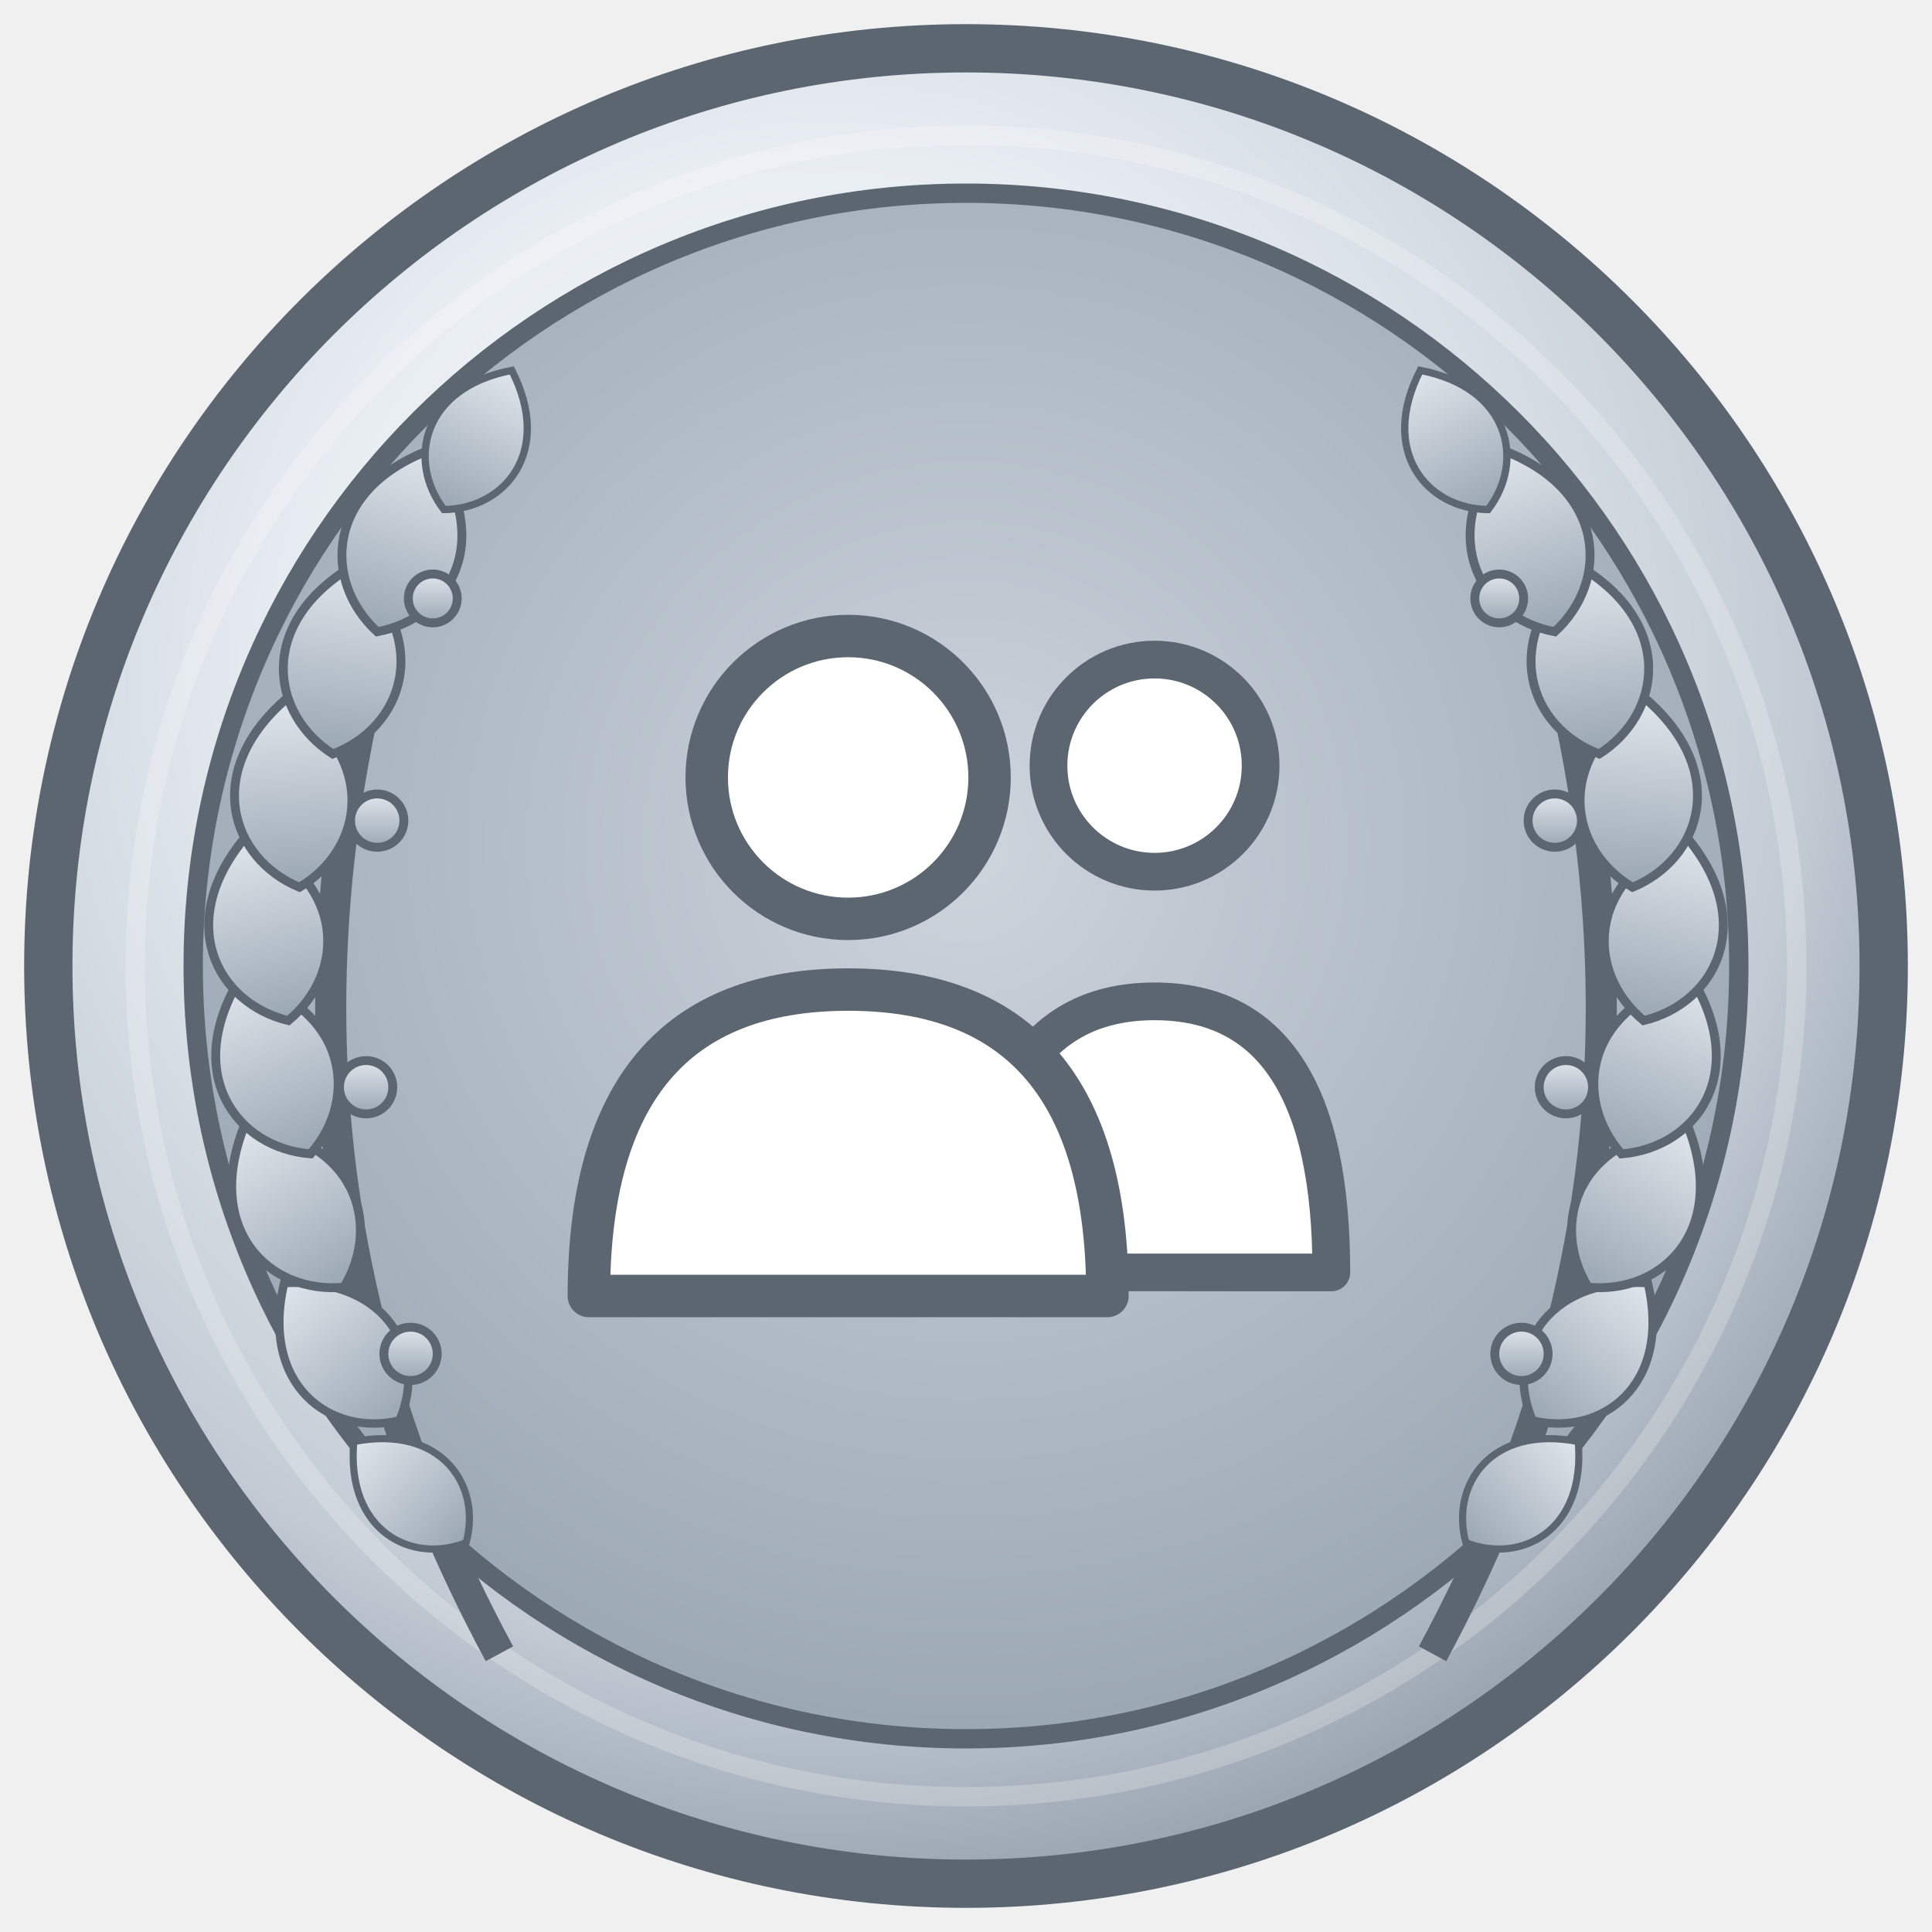
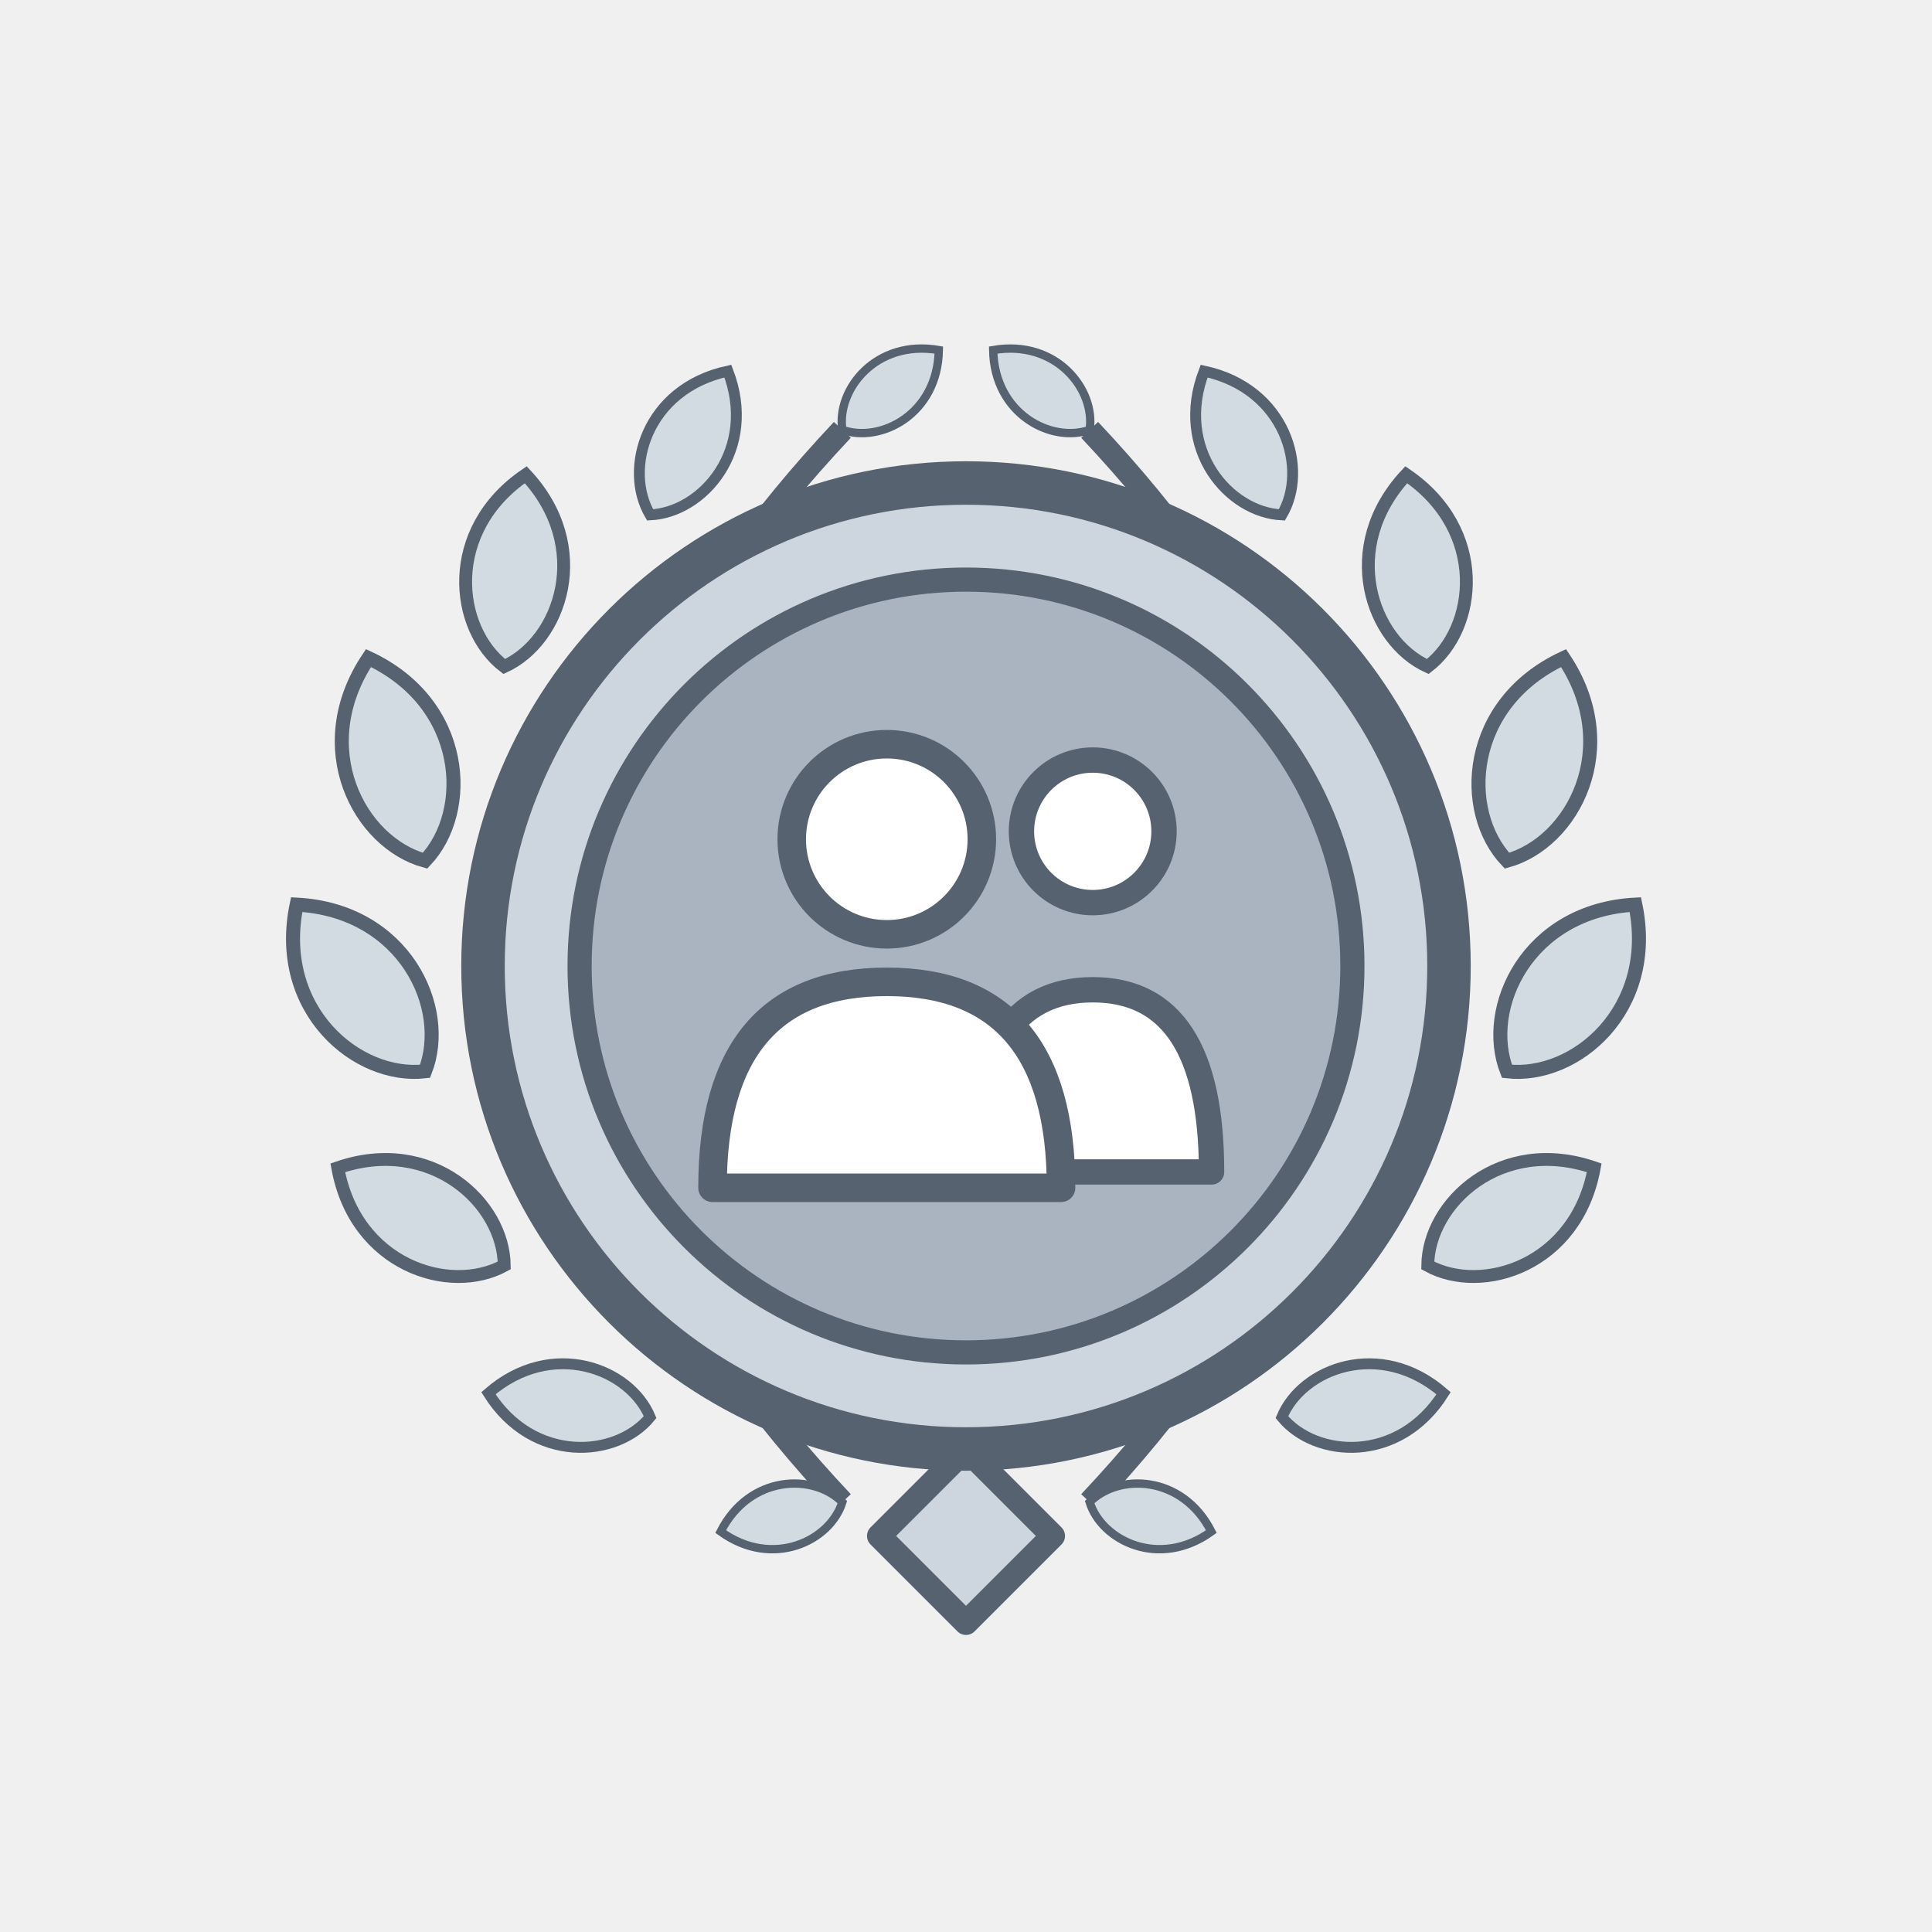
<svg xmlns="http://www.w3.org/2000/svg" viewBox="0 0 200 200" width="200" height="200" role="img" aria-label="Досягнення: Recruiter (рівень: срібло)">
  <defs>
-     <radialGradient id="metal" cx="42%" cy="34%" r="72%">
-       <stop offset="0%" stop-color="#ffffff" />
-       <stop offset="40%" stop-color="#e8edf2" />
-       <stop offset="76%" stop-color="#c2cbd4" />
-       <stop offset="100%" stop-color="#8b97a3" />
-     </radialGradient>
-     <radialGradient id="field" cx="50%" cy="42%" r="60%">
-       <stop offset="0%" stop-color="#cdd5dd" />
-       <stop offset="100%" stop-color="#9aa6b2" />
-     </radialGradient>
-     <linearGradient id="leaf" x1="0" y1="0" x2="0" y2="1">
-       <stop offset="0%" stop-color="#dfe6ec" />
-       <stop offset="100%" stop-color="#9aa6b2" />
-     </linearGradient>
-     <path id="lf" d="M0,0 C 6,-3 8,-11 0,-17 C -8,-11 -6,-3 0,0 Z" />
+     <path id="lf" d="M0,0 C 5,-3 7,-12 0,-18 C -7,-12 -5,-3 0,0 Z" />
  </defs>
-   <circle cx="100" cy="100" r="95" fill="url(#metal)" />
-   <circle cx="100" cy="100" r="95" fill="none" stroke="#5b6670" stroke-width="5" />
-   <circle cx="100" cy="100" r="86" fill="none" stroke="#ffffff" stroke-opacity="0.22" stroke-width="2" />
-   <circle cx="100" cy="100" r="80" fill="url(#field)" stroke="#5b6670" stroke-width="2" />
-   <g transform="translate(100 93) scale(1.15) translate(-100 -100)">
-     <g id="wreath-l" fill="url(#leaf)" stroke="#5b6670" stroke-width="0.8">
-       <path d="M58,168 Q 31,118 52,62" fill="none" stroke="#5b6670" stroke-width="2.8" />
-       <use href="#lf" transform="translate(55,158) rotate(-48) scale(0.8)" />
-       <use href="#lf" transform="translate(49,147) rotate(-40) scale(0.95)" />
-       <use href="#lf" transform="translate(44,135) rotate(-32)" />
-       <use href="#lf" transform="translate(41,123) rotate(-22)" />
-       <use href="#lf" transform="translate(39,111) rotate(-13)" />
-       <use href="#lf" transform="translate(40,99) rotate(-4)" />
-       <use href="#lf" transform="translate(43,87) rotate(6)" />
-       <use href="#lf" transform="translate(47,76) rotate(16)" />
-       <use href="#lf" transform="translate(53,65) rotate(26) scale(0.82)" />
-       <circle cx="50" cy="141" r="2.4" />
-       <circle cx="46" cy="117" r="2.4" />
-       <circle cx="47" cy="93" r="2.4" />
-       <circle cx="52" cy="73" r="2.2" />
-     </g>
-     <use href="#wreath-l" transform="matrix(-1 0 0 1 200 0)" />
+   <g id="wreath-l" fill="#d3dbe2" stroke="#566270" stroke-width="1.2">
+     <path d="M87.2,155.5 Q 35,100 87.2,44.5" fill="none" stroke="#566270" stroke-width="2.4" />
+     <use href="#lf" transform="translate(87.2 155.5) rotate(-103.6) scale(0.72)" />
+     <use href="#lf" transform="translate(67.3 146.7) rotate(-81.6) scale(0.94)" />
+     <use href="#lf" transform="translate(52.2 131.0) rotate(-59.6) scale(1.11)" />
+     <use href="#lf" transform="translate(44.0 110.9) rotate(-37.6) scale(1.21)" />
+     <use href="#lf" transform="translate(44.0 89.1) rotate(-15.6) scale(1.21)" />
+     <use href="#lf" transform="translate(52.2 69.0) rotate(6.4) scale(1.11)" />
+     <use href="#lf" transform="translate(67.3 53.3) rotate(28.4) scale(0.94)" />
+     <use href="#lf" transform="translate(87.2 44.5) rotate(50.4) scale(0.72)" />
  </g>
-   <g transform="translate(100 100) scale(1.22) translate(-100 -100)">
-     <path d="M101,126 Q101,103 116,103 Q131,103 131,126 Z" fill="#ffffff" stroke="#5b6670" stroke-width="3.2" stroke-linejoin="round" />
-     <circle cx="116" cy="83" r="9" fill="#ffffff" stroke="#5b6670" stroke-width="3.2" />
-     <path d="M68,128 Q68,102 90,102 Q112,102 112,128 Z" fill="#ffffff" stroke="#5b6670" stroke-width="3.6" stroke-linejoin="round" />
-     <circle cx="90" cy="84" r="12" fill="#ffffff" stroke="#5b6670" stroke-width="3.6" />
+   <use href="#wreath-l" transform="matrix(-1 0 0 1 200 0)" />
+   <path d="M100,150 l9,9 -9,9 -9,-9 Z" fill="#cdd6df" stroke="#566270" stroke-width="2.5" stroke-linejoin="round" />
+   <circle cx="100" cy="100" r="50" fill="#cdd6df" stroke="#566270" stroke-width="4.5" />
+   <circle cx="100" cy="100" r="40" fill="#aab4c0" stroke="#566270" stroke-width="2.5" />
+   <g transform="translate(100 100) scale(0.82) translate(-100 -100)">
+     <path d="M101,126 Q101,103 116,103 Q131,103 131,126 Z" fill="#ffffff" stroke="#566270" stroke-width="3.2" stroke-linejoin="round" />
+     <circle cx="116" cy="83" r="9" fill="#ffffff" stroke="#566270" stroke-width="3.2" />
+     <path d="M68,128 Q68,102 90,102 Q112,102 112,128 Z" fill="#ffffff" stroke="#566270" stroke-width="3.6" stroke-linejoin="round" />
+     <circle cx="90" cy="84" r="12" fill="#ffffff" stroke="#566270" stroke-width="3.6" />
  </g>
</svg>
